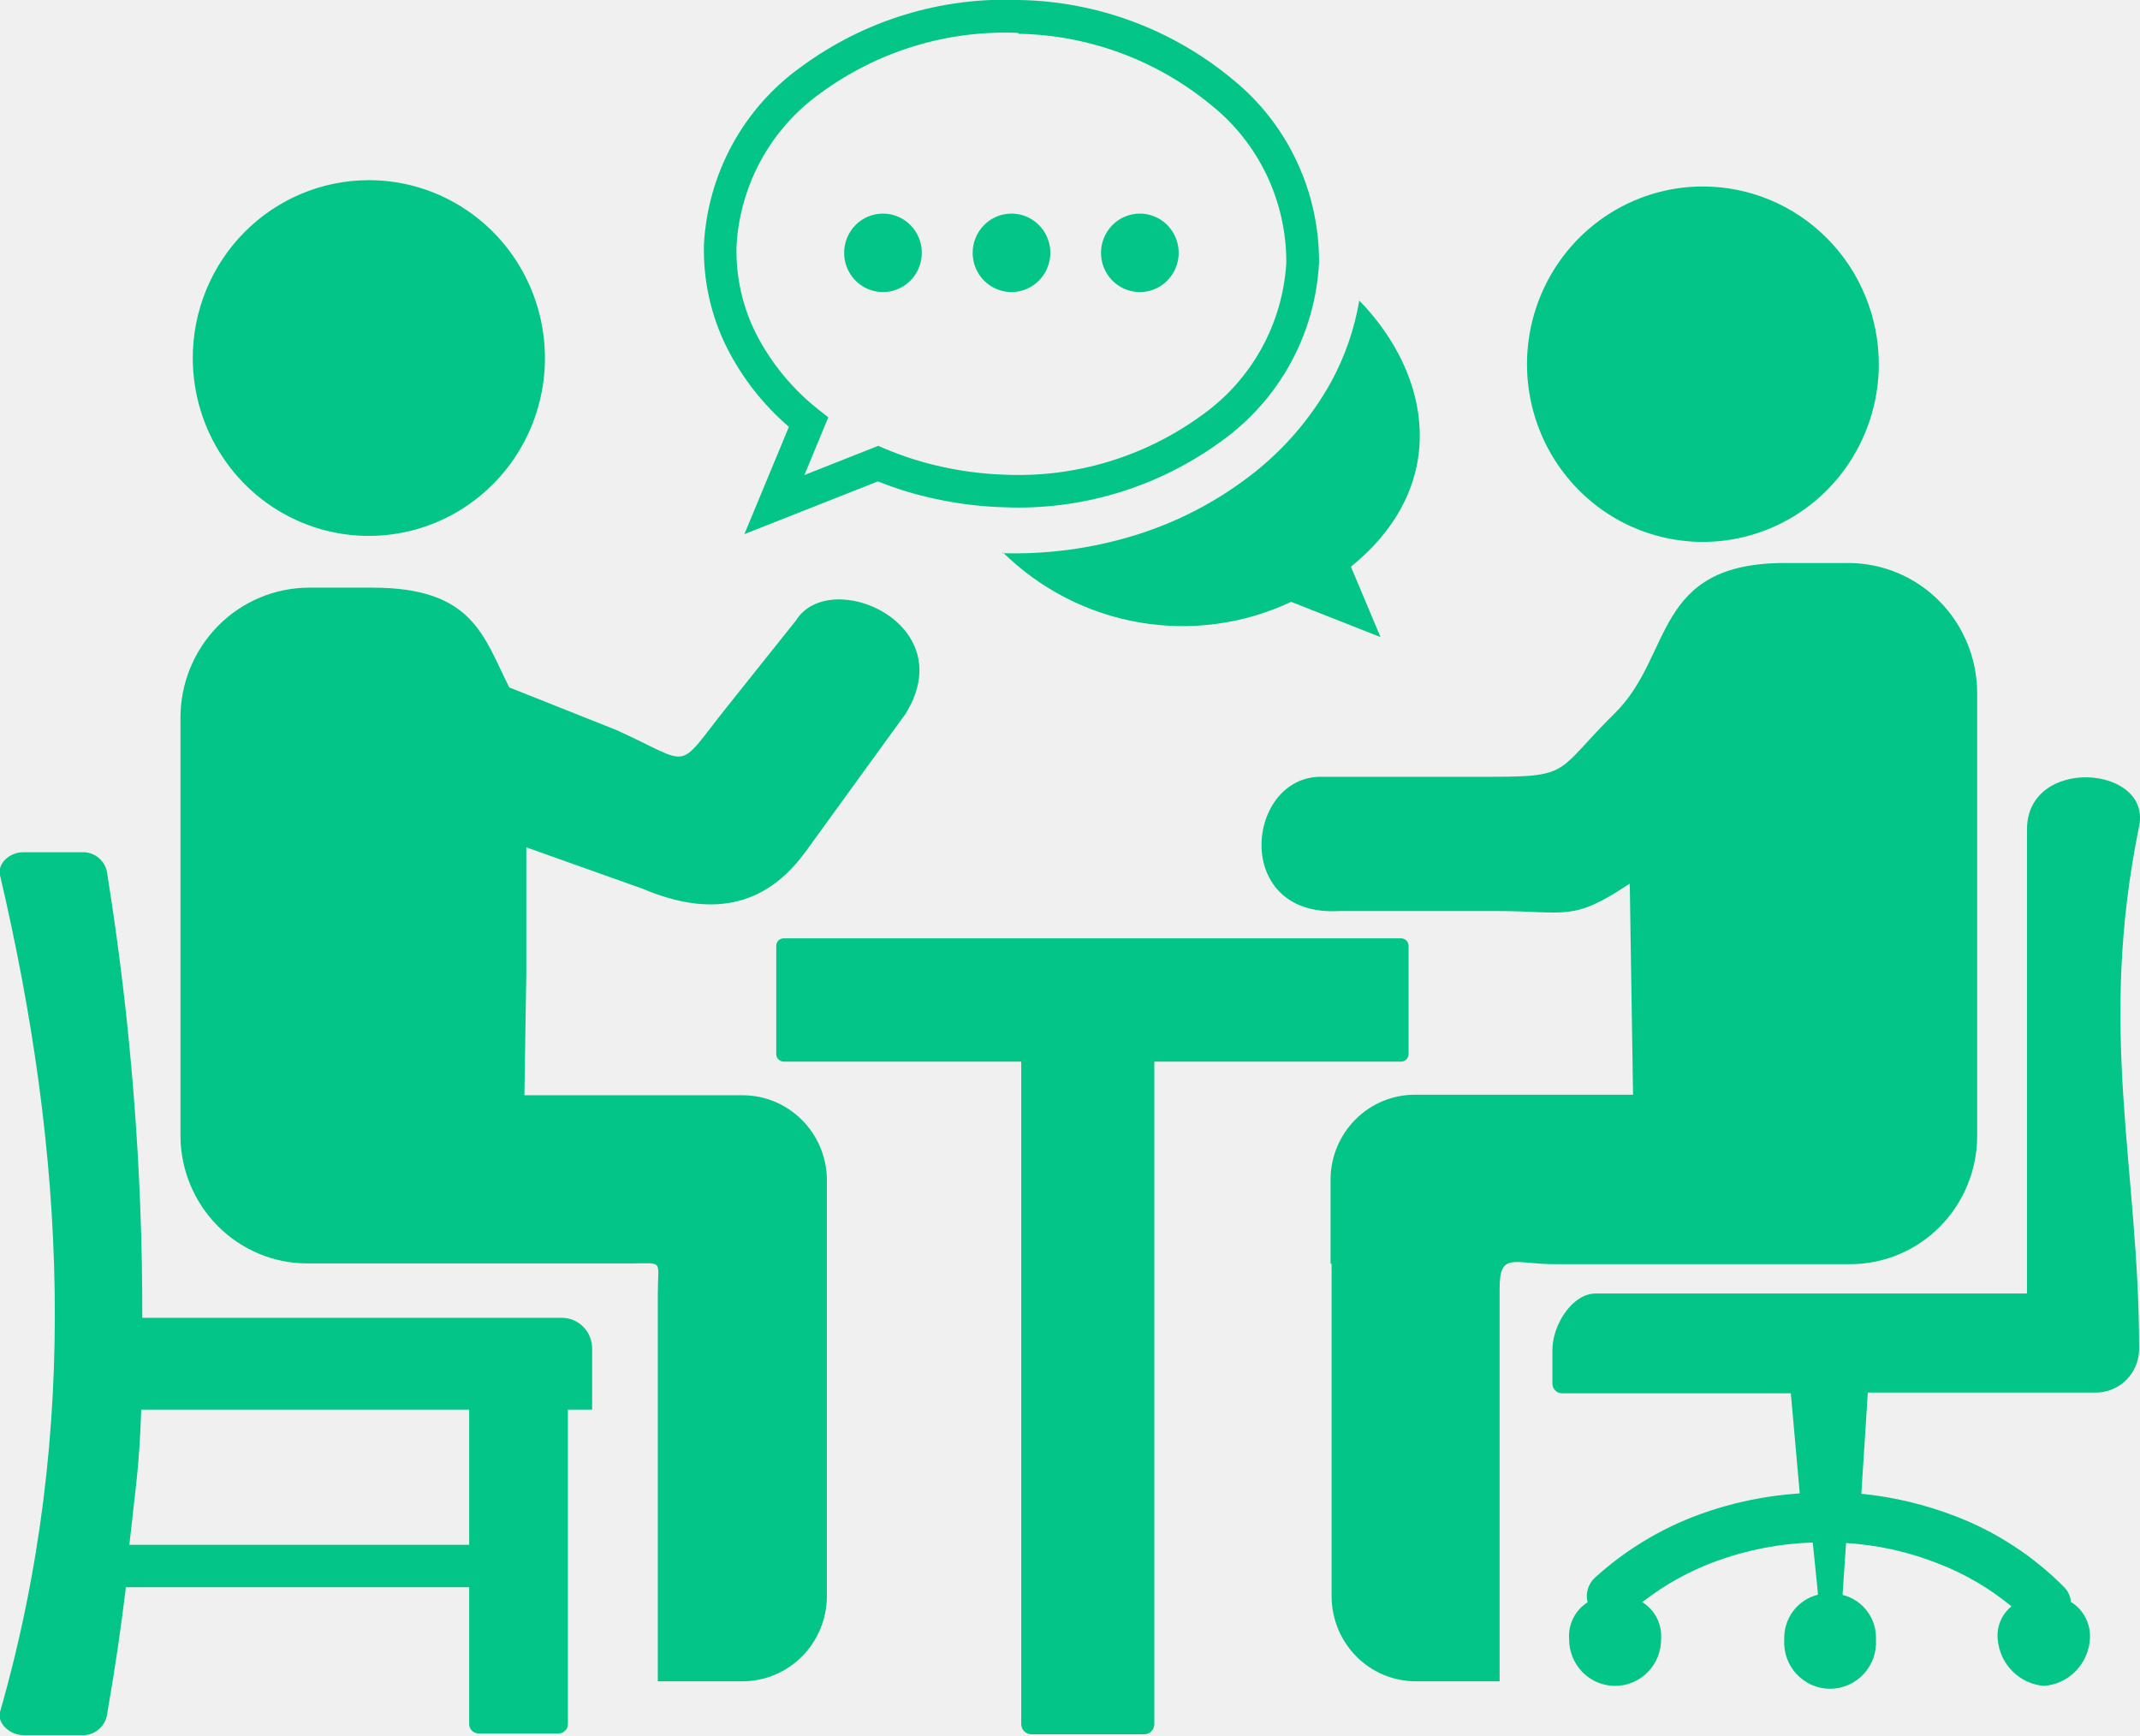
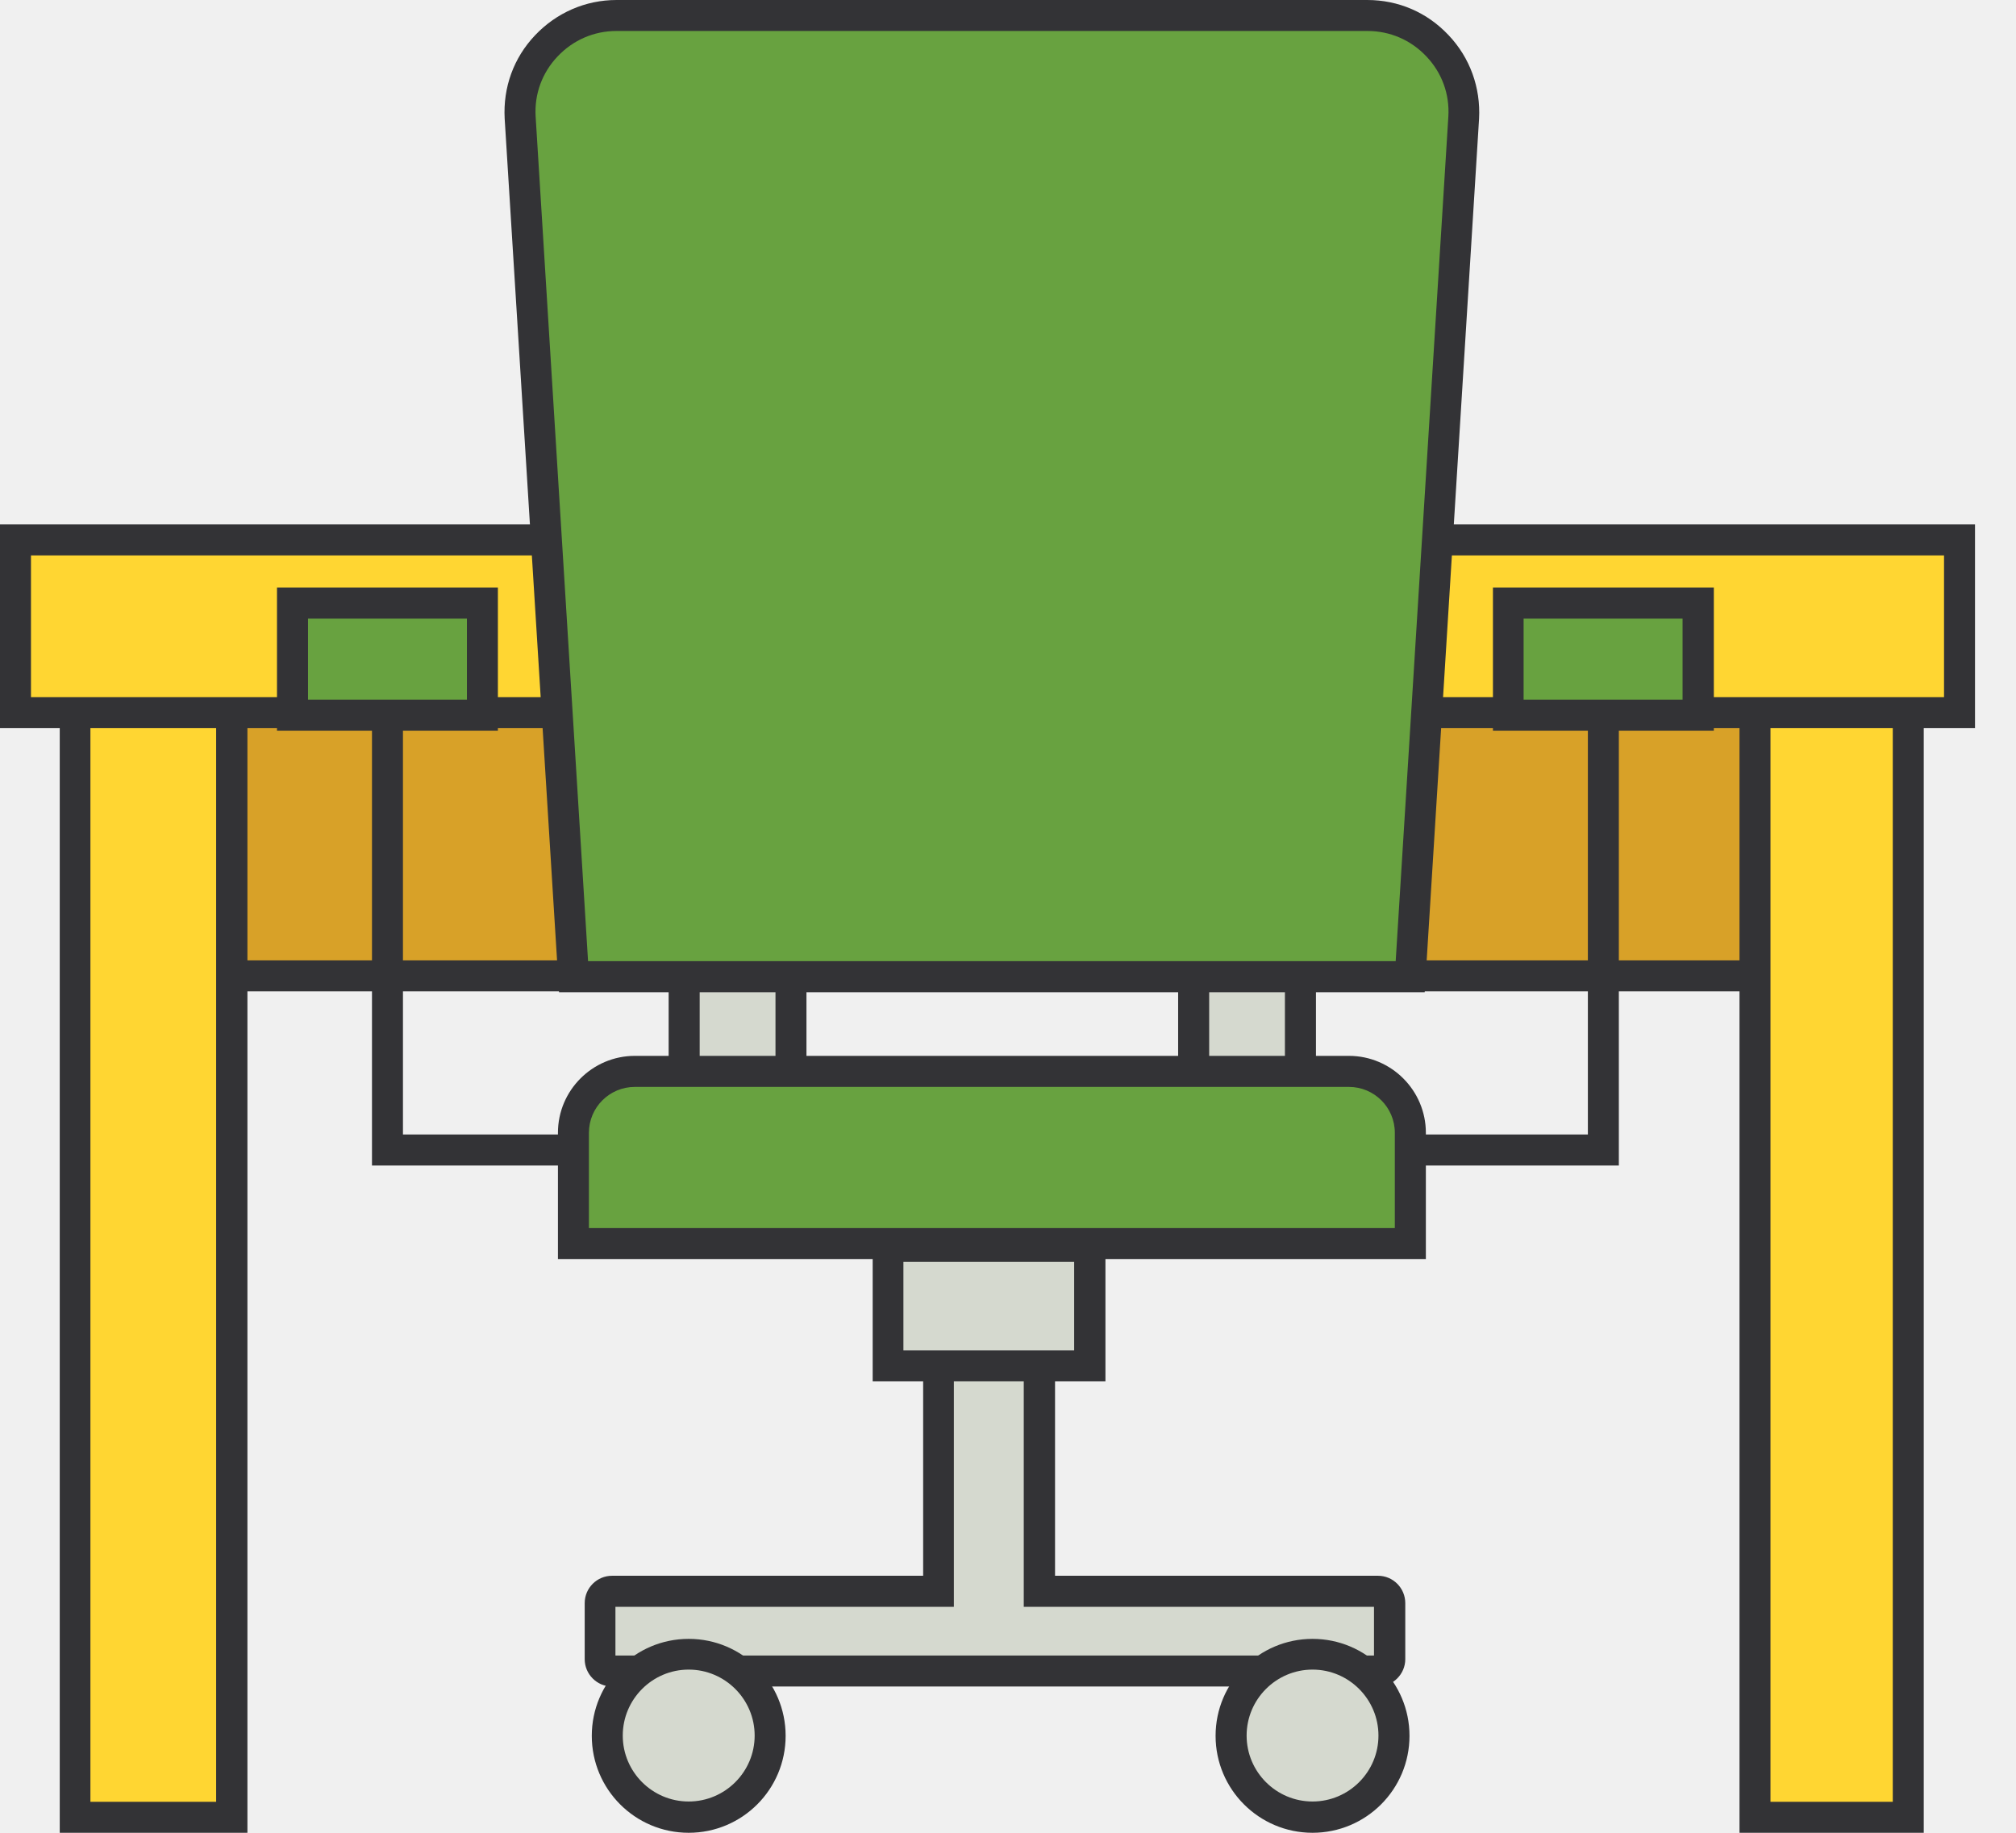
- <svg xmlns="http://www.w3.org/2000/svg" width="37" height="30" viewBox="0 0 37 30" fill="none">
-   <g clip-path="url(#clip0_535_60)">
-     <path fill-rule="evenodd" clip-rule="evenodd" d="M9.1 16.807L9.067 18.936H12.842C13.224 18.937 13.59 19.089 13.861 19.359C14.133 19.629 14.29 19.996 14.297 20.381V21.851V27.6C14.295 27.989 14.141 28.362 13.869 28.637C13.597 28.912 13.228 29.067 12.842 29.069H11.373V22.377C11.373 21.768 11.487 21.844 10.909 21.844H7.17H5.306C4.727 21.842 4.172 21.608 3.763 21.195C3.353 20.781 3.122 20.221 3.12 19.636V12.408C3.12 11.813 3.355 11.242 3.771 10.82C4.188 10.399 4.752 10.162 5.342 10.16H6.441C8.184 10.16 8.359 11.003 8.805 11.885L10.662 12.624C12.005 13.232 11.662 13.357 12.574 12.216L13.761 10.729C14.342 9.792 16.639 10.772 15.655 12.344L13.932 14.72C13.213 15.712 12.261 15.852 11.108 15.365L9.1 14.65V16.807ZM17.335 9.546C17.982 10.184 18.806 10.607 19.697 10.761C20.588 10.915 21.504 10.791 22.324 10.406L23.869 11.015L23.357 9.798C25.073 8.408 24.766 6.498 23.502 5.196C23.417 5.692 23.252 6.17 23.011 6.61C22.655 7.249 22.171 7.806 21.59 8.244C20.993 8.698 20.321 9.042 19.605 9.26C18.87 9.484 18.103 9.587 17.335 9.564V9.546ZM19.708 3.693C19.84 3.693 19.97 3.733 20.081 3.807C20.191 3.882 20.277 3.988 20.328 4.112C20.379 4.236 20.392 4.372 20.366 4.504C20.34 4.635 20.276 4.756 20.182 4.851C20.088 4.946 19.969 5.01 19.839 5.037C19.708 5.063 19.573 5.049 19.451 4.998C19.328 4.947 19.223 4.86 19.149 4.748C19.076 4.637 19.036 4.505 19.036 4.371C19.036 4.191 19.107 4.019 19.233 3.892C19.359 3.764 19.529 3.693 19.708 3.693ZM15.266 3.693C15.399 3.693 15.529 3.733 15.639 3.807C15.75 3.882 15.836 3.988 15.887 4.112C15.938 4.236 15.951 4.372 15.925 4.504C15.899 4.635 15.835 4.756 15.741 4.851C15.647 4.946 15.528 5.01 15.397 5.037C15.267 5.063 15.132 5.049 15.009 4.998C14.887 4.947 14.782 4.86 14.708 4.748C14.634 4.637 14.595 4.505 14.595 4.371C14.595 4.191 14.666 4.019 14.791 3.892C14.917 3.764 15.088 3.693 15.266 3.693ZM17.488 3.693C17.621 3.693 17.751 3.733 17.861 3.807C17.972 3.882 18.058 3.988 18.109 4.112C18.16 4.236 18.173 4.372 18.147 4.504C18.121 4.635 18.057 4.756 17.963 4.851C17.869 4.946 17.75 5.01 17.619 5.037C17.489 5.063 17.354 5.049 17.232 4.998C17.109 4.947 17.004 4.86 16.93 4.748C16.856 4.637 16.817 4.505 16.817 4.371C16.817 4.191 16.888 4.019 17.014 3.892C17.14 3.764 17.31 3.693 17.488 3.693ZM17.621 -8.41147e-05C18.972 0.024 20.276 0.509 21.319 1.378C21.786 1.758 22.162 2.239 22.419 2.787C22.677 3.334 22.809 3.933 22.806 4.539C22.775 5.146 22.608 5.738 22.318 6.271C22.028 6.804 21.622 7.264 21.132 7.617C20.038 8.421 18.707 8.828 17.356 8.77C16.961 8.759 16.568 8.711 16.182 8.627C15.839 8.555 15.504 8.454 15.179 8.323L12.87 9.235L13.64 7.38C13.199 7.001 12.835 6.538 12.571 6.017C12.292 5.463 12.155 4.847 12.171 4.225C12.204 3.619 12.372 3.028 12.663 2.496C12.954 1.965 13.36 1.506 13.851 1.156C14.942 0.352 16.269 -0.055 17.618 -8.41147e-05H17.621ZM17.606 0.569C16.382 0.516 15.176 0.884 14.185 1.612C13.761 1.914 13.411 2.309 13.159 2.767C12.908 3.226 12.762 3.735 12.734 4.259C12.721 4.787 12.839 5.31 13.077 5.78C13.339 6.286 13.706 6.731 14.152 7.082L14.321 7.215L13.908 8.213L15.185 7.708L15.29 7.754C15.616 7.892 15.954 7.999 16.299 8.073C16.652 8.151 17.011 8.195 17.371 8.207C18.595 8.262 19.8 7.896 20.792 7.17C21.213 6.869 21.562 6.477 21.813 6.021C22.064 5.566 22.21 5.059 22.24 4.539C22.241 4.017 22.126 3.503 21.903 3.033C21.68 2.563 21.355 2.15 20.951 1.825C20.007 1.043 18.83 0.606 17.609 0.584L17.606 0.569ZM35.805 27.682C35.793 27.588 35.751 27.502 35.684 27.436C35.154 26.903 34.519 26.488 33.821 26.219C33.294 26.014 32.743 25.882 32.182 25.826L32.294 24.077H36.238C36.437 24.076 36.627 23.996 36.767 23.854C36.907 23.712 36.985 23.52 36.985 23.32C36.985 20.196 36.257 17.844 36.985 14.285C37.202 13.229 35.046 13.068 35.046 14.34V22.364H27.588C27.178 22.364 26.841 22.918 26.841 23.332V23.922C26.841 23.966 26.858 24.009 26.889 24.04C26.92 24.072 26.962 24.089 27.006 24.089H30.963L31.117 25.82C30.523 25.858 29.938 25.981 29.379 26.185C28.713 26.429 28.099 26.801 27.573 27.28C27.516 27.333 27.475 27.4 27.453 27.475C27.431 27.549 27.43 27.628 27.449 27.703C27.343 27.77 27.256 27.865 27.2 27.979C27.144 28.092 27.119 28.219 27.13 28.345C27.13 28.558 27.214 28.762 27.363 28.913C27.512 29.064 27.714 29.148 27.925 29.148C28.136 29.148 28.338 29.064 28.487 28.913C28.636 28.762 28.72 28.558 28.72 28.345C28.73 28.218 28.705 28.09 28.648 27.976C28.59 27.862 28.503 27.767 28.395 27.7C28.782 27.398 29.214 27.159 29.674 26.991C30.21 26.796 30.773 26.687 31.342 26.669L31.43 27.536V27.572C31.26 27.614 31.109 27.714 31.003 27.855C30.898 27.995 30.843 28.169 30.849 28.345C30.842 28.454 30.858 28.564 30.894 28.667C30.931 28.77 30.988 28.865 31.063 28.945C31.137 29.024 31.227 29.088 31.326 29.132C31.426 29.175 31.534 29.198 31.642 29.198C31.75 29.198 31.858 29.175 31.957 29.132C32.057 29.088 32.147 29.024 32.221 28.945C32.295 28.865 32.353 28.77 32.39 28.667C32.426 28.564 32.442 28.454 32.435 28.345C32.442 28.169 32.388 27.997 32.283 27.857C32.179 27.717 32.029 27.617 31.86 27.576V27.533L31.918 26.678C32.462 26.711 32.999 26.83 33.507 27.031C33.968 27.208 34.397 27.459 34.778 27.773C34.694 27.84 34.628 27.928 34.586 28.028C34.545 28.128 34.529 28.237 34.54 28.345C34.558 28.552 34.647 28.746 34.793 28.893C34.938 29.04 35.13 29.13 35.335 29.148C35.542 29.135 35.737 29.046 35.883 28.898C36.03 28.75 36.119 28.554 36.133 28.345C36.144 28.216 36.118 28.087 36.06 27.972C36.001 27.857 35.912 27.76 35.802 27.694L35.805 27.682ZM29.442 3.224C28.841 3.224 28.253 3.405 27.753 3.742C27.253 4.08 26.863 4.56 26.633 5.121C26.403 5.682 26.342 6.3 26.46 6.896C26.577 7.492 26.867 8.04 27.292 8.469C27.717 8.899 28.259 9.192 28.849 9.31C29.439 9.429 30.05 9.368 30.606 9.135C31.162 8.903 31.637 8.509 31.971 8.004C32.305 7.498 32.484 6.904 32.484 6.297C32.484 5.482 32.163 4.7 31.593 4.124C31.023 3.548 30.249 3.224 29.442 3.224ZM28.178 15.277L28.235 18.927H24.459C24.076 18.928 23.709 19.081 23.437 19.353C23.165 19.625 23.009 19.994 23.005 20.381V21.851H23.023V27.6C23.024 27.989 23.177 28.361 23.449 28.637C23.721 28.912 24.089 29.067 24.474 29.069H25.928V22.279C25.928 21.634 26.169 21.857 26.889 21.857H30.135H31.999C32.578 21.854 33.133 21.621 33.542 21.207C33.951 20.793 34.182 20.233 34.185 19.648V11.976C34.182 11.382 33.947 10.812 33.531 10.393C33.115 9.972 32.551 9.736 31.963 9.734H30.861C28.572 9.734 28.937 11.328 27.922 12.329C26.907 13.33 27.175 13.43 25.814 13.43H22.86C21.538 13.403 21.285 15.864 23.161 15.751H25.871C27.076 15.751 27.178 15.946 28.172 15.28L28.178 15.277ZM24.224 16.223H13.55C13.516 16.223 13.483 16.237 13.458 16.261C13.434 16.286 13.421 16.319 13.421 16.354V18.224C13.421 18.259 13.435 18.292 13.459 18.316C13.483 18.34 13.516 18.354 13.55 18.355H17.657V29.811C17.658 29.857 17.676 29.901 17.708 29.933C17.74 29.965 17.783 29.984 17.829 29.985H19.789C19.834 29.984 19.877 29.965 19.908 29.933C19.94 29.9 19.958 29.857 19.958 29.811V18.355H24.224C24.241 18.355 24.258 18.352 24.274 18.345C24.29 18.339 24.304 18.329 24.316 18.317C24.328 18.305 24.337 18.29 24.344 18.274C24.35 18.259 24.354 18.242 24.354 18.224V16.354C24.354 16.336 24.35 16.319 24.344 16.303C24.337 16.288 24.328 16.273 24.316 16.261C24.304 16.249 24.29 16.239 24.274 16.233C24.258 16.226 24.241 16.223 24.224 16.223ZM0.404 14.735H1.464C1.566 14.742 1.662 14.785 1.734 14.858C1.807 14.931 1.851 15.028 1.858 15.131C2.263 17.661 2.465 20.221 2.46 22.784H9.714C9.852 22.784 9.985 22.84 10.083 22.938C10.181 23.037 10.237 23.171 10.238 23.311V24.372H9.819V29.811C9.819 29.854 9.801 29.894 9.771 29.923C9.742 29.953 9.702 29.97 9.66 29.97H8.272C8.23 29.97 8.19 29.953 8.16 29.923C8.13 29.894 8.113 29.854 8.112 29.811V27.442H2.177C2.09 28.163 1.984 28.881 1.858 29.601C1.85 29.704 1.806 29.802 1.734 29.875C1.662 29.948 1.566 29.992 1.464 30H0.404C0.187 30 -0.051 29.811 0 29.601C1.406 24.689 1.114 19.882 0 15.131C-0.048 14.921 0.178 14.735 0.395 14.735H0.404ZM8.112 26.709V24.372H2.442C2.409 25.367 2.343 25.717 2.237 26.709H8.112ZM6.375 3.115C6.977 3.114 7.566 3.294 8.067 3.632C8.568 3.969 8.958 4.449 9.189 5.011C9.42 5.573 9.481 6.192 9.364 6.788C9.247 7.385 8.957 7.934 8.531 8.364C8.106 8.794 7.563 9.088 6.973 9.206C6.382 9.325 5.77 9.265 5.213 9.032C4.657 8.799 4.181 8.405 3.847 7.899C3.512 7.393 3.333 6.799 3.333 6.19C3.333 5.375 3.654 4.593 4.224 4.017C4.794 3.44 5.568 3.116 6.375 3.115Z" fill="#03C587" />
-   </g>
-   <defs>
-     <clipPath id="clip0_535_60">
-       <rect width="37" height="30" fill="white" />
-     </clipPath>
-   </defs>
+ <svg xmlns="http://www.w3.org/2000/svg" width="33" height="30" viewBox="0 0 33 30" fill="none">
+   <path d="M11.199 15.789H12.947V18.266H11.199V15.789Z" fill="#D5D9CF" />
+   <path d="M13.201 18.519H10.945V15.535H13.201V18.519ZM11.453 18.012H12.694V16.042H11.453V18.012Z" fill="#333336" />
+   <path d="M19.539 15.789H21.287V18.266H19.539V15.789Z" fill="#D5D9CF" />
+   <path d="M21.541 18.519H19.285V15.535H21.541V18.519ZM19.793 18.012H21.033V16.042H19.793V18.012Z" fill="#333336" />
+   <path d="M22.556 26.047H17.012V20.355H15.36V26.047H10.019C9.913 26.047 9.825 26.135 9.825 26.241V27.159C9.825 27.265 9.913 27.352 10.019 27.352H22.556C22.662 27.352 22.75 27.265 22.75 27.159V26.241C22.75 26.135 22.662 26.047 22.556 26.047Z" fill="#D5D9CF" />
+   <path d="M22.556 27.606H10.019C9.77 27.606 9.571 27.403 9.571 27.159V26.241C9.571 25.992 9.774 25.793 10.019 25.793H15.111V20.102H17.27V25.793H22.556C22.805 25.793 23.003 25.996 23.003 26.241V27.159C23.003 27.403 22.8 27.606 22.556 27.606ZM10.074 27.099H22.491V26.301H16.758V20.609H15.614V26.301H10.074V27.099Z" fill="#333336" />
+   <path d="M2.426 10.636H29.903V15.973H2.426V10.636Z" fill="#D8A128" />
+   <path d="M30.162 16.227H2.173V10.383H30.157V16.227H30.162ZM2.68 15.72H29.65V10.89H2.68V15.72Z" fill="#333336" />
+   <path d="M1.227 11.204H3.791V29.746H1.227V11.204Z" fill="#FFD632" />
+   <path d="M4.05 30H0.978V10.95H4.05V30ZM1.48 29.493H3.538V11.458H1.48V29.493Z" fill="#333336" />
+   <path d="M28.727 11.204H31.237V29.746H28.727V11.204Z" fill="#FFD632" />
+   <path d="M31.49 30H28.474V10.95H31.49V30ZM28.981 29.493H30.983V11.458H28.981V29.493Z" fill="#333336" />
+   <path d="M0.254 8.838H32.076V11.665H0.254V8.838Z" fill="#FFD632" />
+   <path d="M32.334 11.919H0V8.584H32.329V11.919H32.334ZM0.507 11.411H31.822V9.091H0.507V11.411Z" fill="#333336" />
+   <path d="M23.086 15.987H9.392L8.515 1.923C8.464 1.015 9.184 0.249 10.097 0.249H22.385C23.294 0.249 24.018 1.015 23.967 1.923L23.086 15.987Z" fill="#68A240" />
+   <path d="M23.321 16.241H9.151L8.261 1.942C8.233 1.43 8.408 0.946 8.759 0.577C9.109 0.208 9.584 0 10.092 0H22.38C22.892 0 23.362 0.203 23.713 0.577C24.063 0.946 24.238 1.435 24.211 1.942L23.321 16.241ZM9.626 15.733H22.846L23.708 1.91C23.731 1.541 23.602 1.19 23.348 0.923C23.095 0.655 22.753 0.507 22.384 0.507H10.092C9.723 0.507 9.382 0.655 9.128 0.923C8.874 1.19 8.745 1.541 8.768 1.91L9.626 15.733Z" fill="#333336" />
+   <path d="M23.086 20.355H9.387V18.542C9.387 17.989 9.839 17.537 10.392 17.537H22.081C22.634 17.537 23.086 17.989 23.086 18.542V20.355Z" fill="#68A240" />
+   <path d="M23.34 20.609H9.133V18.542C9.133 17.846 9.7 17.283 10.392 17.283H22.08C22.777 17.283 23.34 17.851 23.34 18.542V20.609ZM9.64 20.102H22.832V18.542C22.832 18.127 22.495 17.791 22.08 17.791H10.392C9.977 17.791 9.64 18.127 9.64 18.542V20.102Z" fill="#333336" />
+   <path d="M4.788 9.866H7.897V11.702H4.788V9.866Z" fill="#68A240" />
+   <path d="M8.15 11.96H4.534V9.617H8.15V11.96ZM5.042 11.453H7.643V10.125H5.042V11.453Z" fill="#333336" />
+   <path d="M9.548 19.078H6.089V11.462H6.596V18.57H9.548V19.078Z" fill="#333336" />
+   <path d="M27.8 11.707H24.691V9.871H27.8V11.707Z" fill="#68A240" />
+   <path d="M28.054 11.96H24.438V9.617H28.054V11.96ZM24.94 11.453H27.542V10.125H24.94V11.453Z" fill="#333336" />
+   <path d="M26.499 19.078H23.035V18.57H25.992V11.462H26.499V19.078Z" fill="#333336" />
+   <path d="M9.94 28.409C9.94 28.762 10.081 29.101 10.331 29.351C10.581 29.601 10.92 29.742 11.274 29.742C11.627 29.742 11.966 29.601 12.216 29.351C12.466 29.101 12.607 28.762 12.607 28.409C12.607 28.055 12.466 27.716 12.216 27.466C11.966 27.216 11.627 27.076 11.274 27.076C10.92 27.076 10.581 27.216 10.331 27.466C10.081 27.716 9.94 28.055 9.94 28.409Z" fill="#D5D9CF" />
+   <path d="M11.273 30C10.397 30 9.687 29.29 9.687 28.413C9.687 27.537 10.397 26.826 11.273 26.826C12.15 26.826 12.86 27.537 12.86 28.413C12.86 29.29 12.15 30 11.273 30ZM11.273 27.329C10.678 27.329 10.194 27.814 10.194 28.409C10.194 29.004 10.678 29.488 11.273 29.488C11.868 29.488 12.353 29.004 12.353 28.409C12.353 27.814 11.868 27.329 11.273 27.329Z" fill="#333336" />
+   <path d="M20.152 28.409C20.152 28.762 20.293 29.101 20.543 29.351C20.793 29.601 21.132 29.742 21.485 29.742C21.839 29.742 22.178 29.601 22.428 29.351C22.678 29.101 22.818 28.762 22.818 28.409C22.818 28.055 22.678 27.716 22.428 27.466C22.178 27.216 21.839 27.076 21.485 27.076C21.132 27.076 20.793 27.216 20.543 27.466C20.293 27.716 20.152 28.055 20.152 28.409Z" fill="#D5D9CF" />
+   <path d="M21.485 30C20.609 30 19.898 29.29 19.898 28.413C19.898 27.537 20.609 26.826 21.485 26.826C22.361 26.826 23.072 27.537 23.072 28.413C23.072 29.29 22.361 30 21.485 30ZM21.485 27.329C20.89 27.329 20.406 27.814 20.406 28.409C20.406 29.004 20.89 29.488 21.485 29.488C22.08 29.488 22.564 29.004 22.564 28.409C22.564 27.814 22.08 27.329 21.485 27.329Z" fill="#333336" />
+   <path d="M14.534 20.401H17.837V22.357H14.534V20.401Z" fill="#D5D9CF" />
+   <path d="M18.095 22.611H14.285V20.148H18.095V22.611ZM14.788 22.103H17.583V20.655H14.788V22.103Z" fill="#333336" />
</svg>
